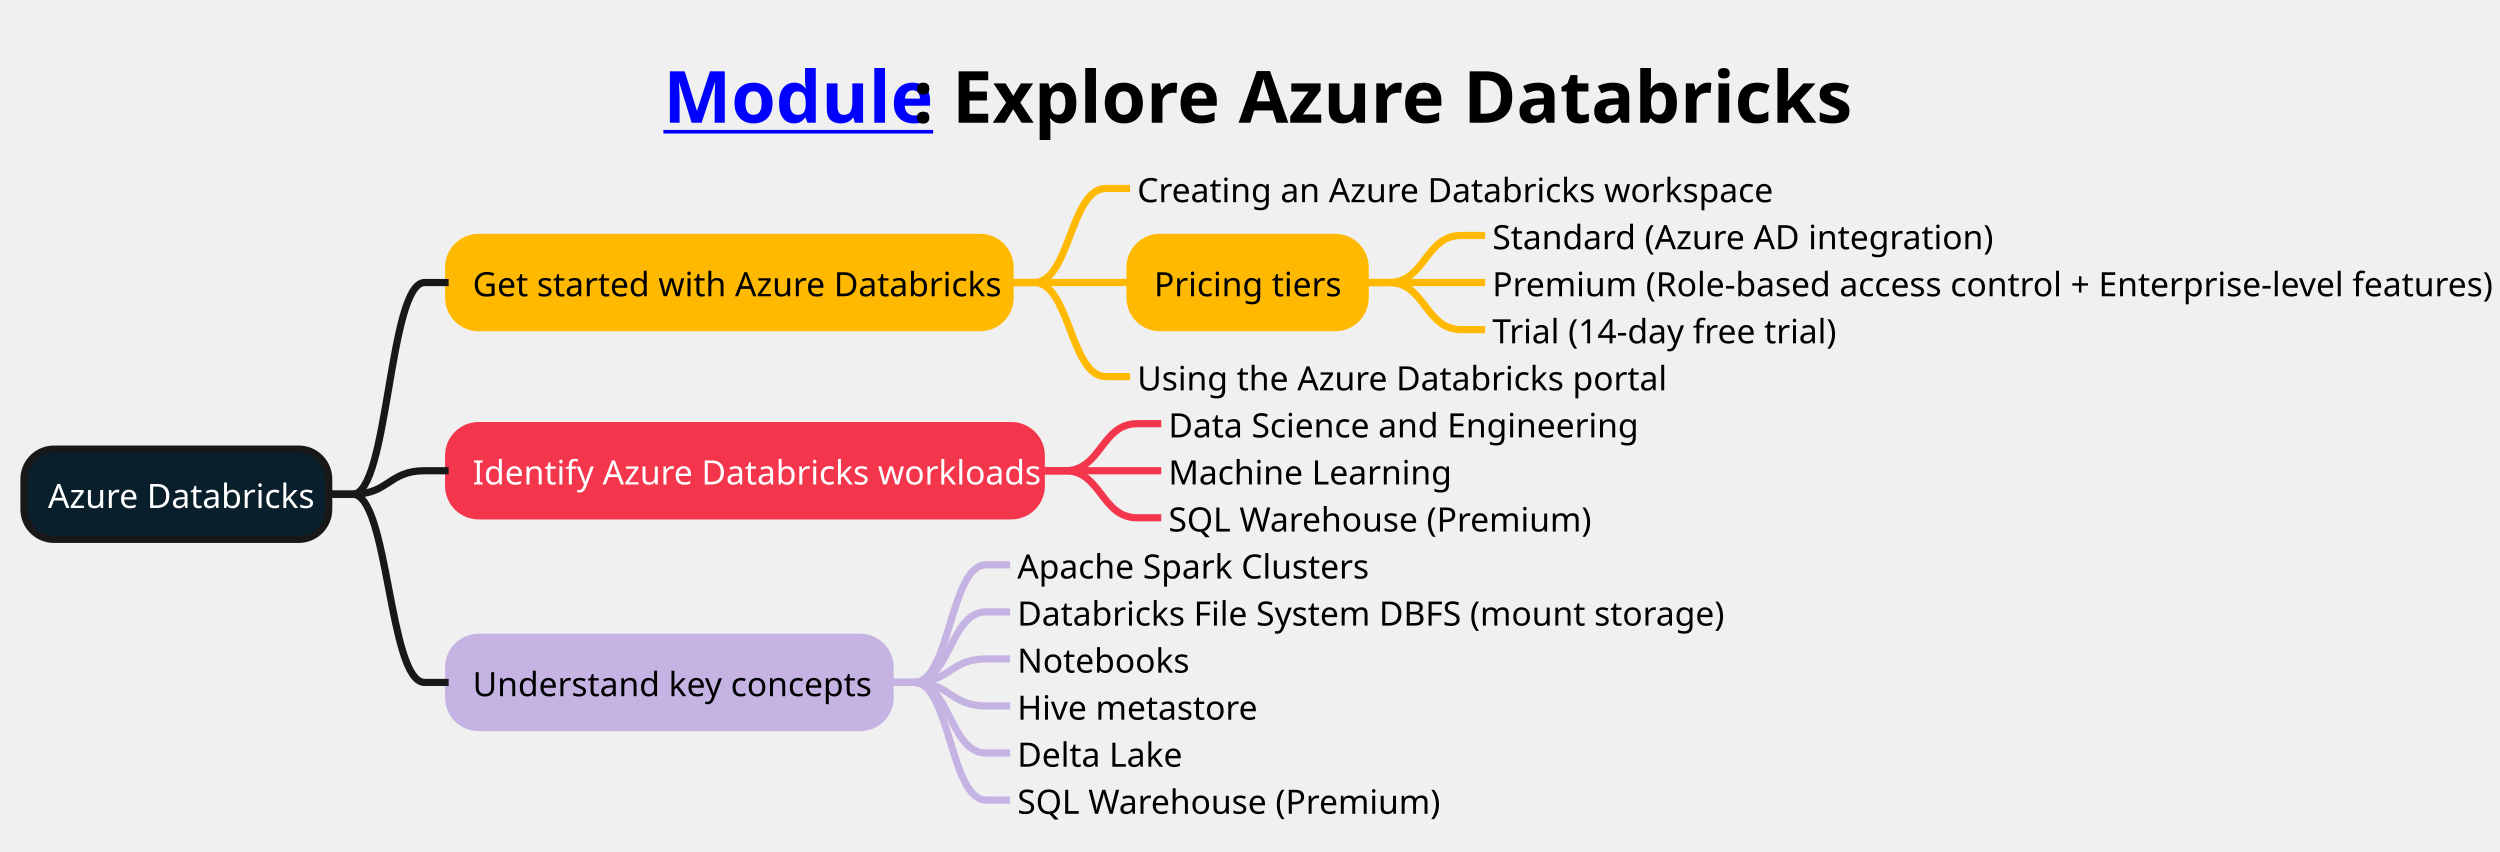
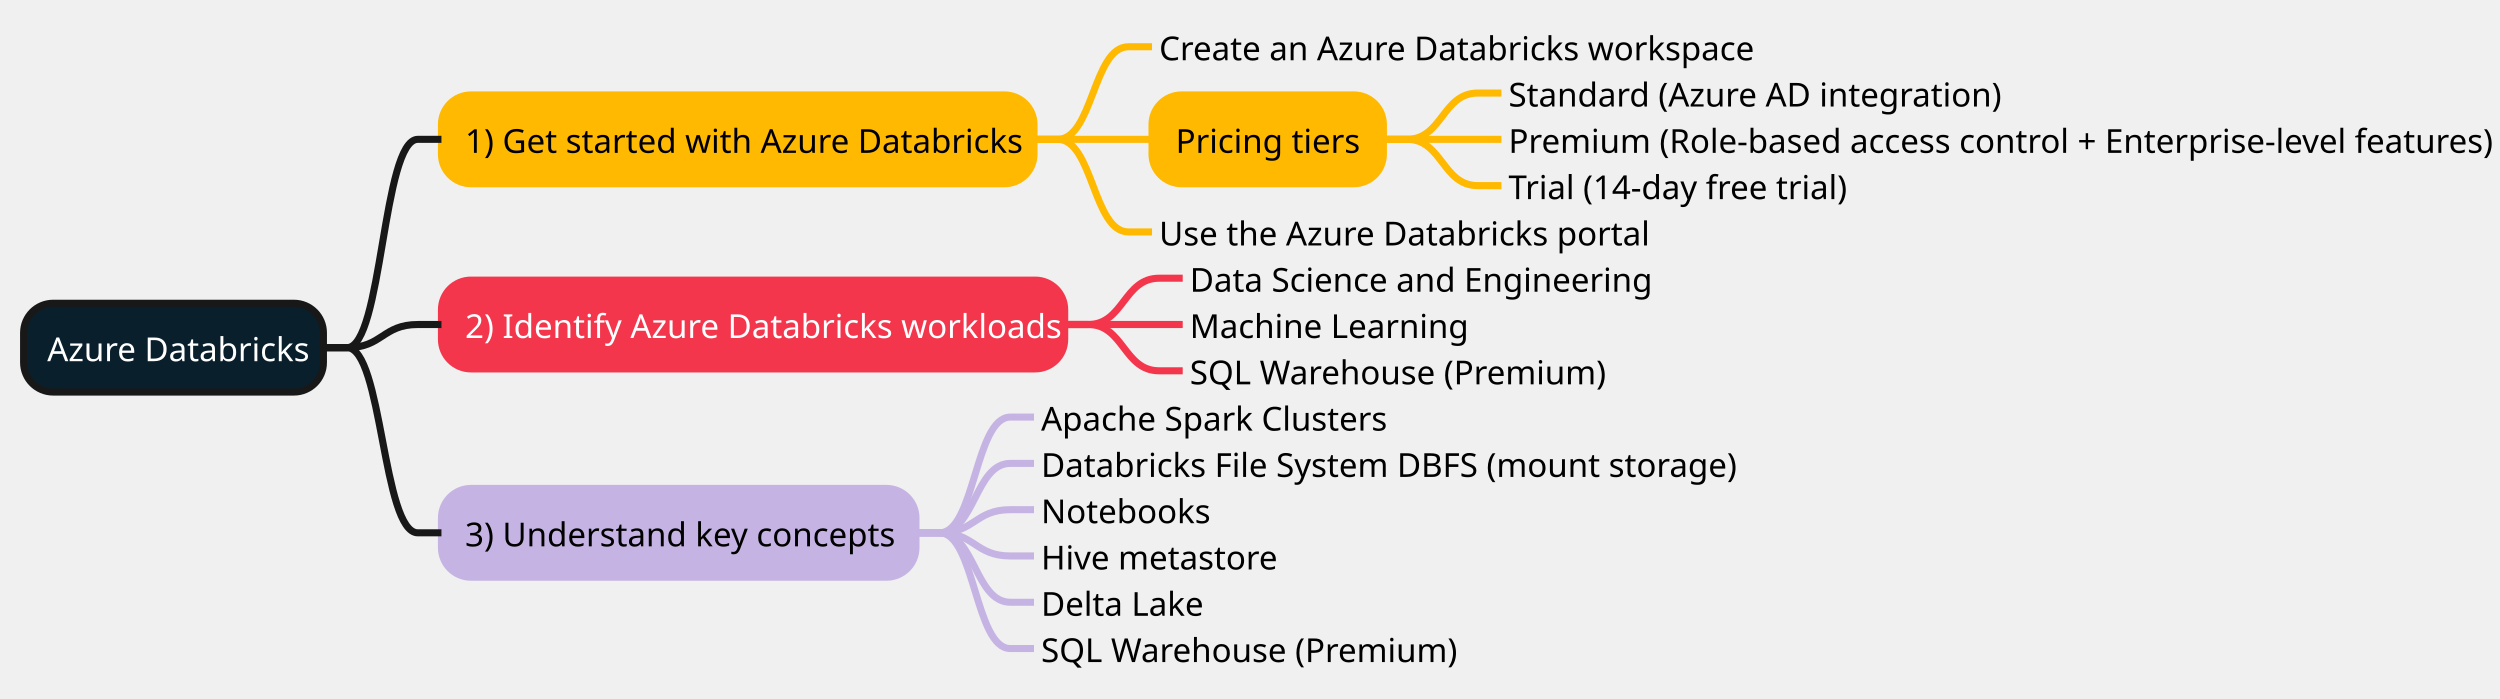
- <svg xmlns="http://www.w3.org/2000/svg" xmlns:xlink="http://www.w3.org/1999/xlink" contentStyleType="text/css" height="355px" preserveAspectRatio="none" style="width:1042px;height:355px;background:#FFFFFF;" version="1.1" viewBox="0 0 1042 355" width="1042px" zoomAndPan="magnify">
+ <svg xmlns="http://www.w3.org/2000/svg" contentStyleType="text/css" height="296px" preserveAspectRatio="none" style="width:1059px;height:296px;background:#FFFFFF;" version="1.1" viewBox="0 0 1059 296" width="1059px" zoomAndPan="magnify">
  <defs />
  <g>
-     <rect fill="none" height="47.734" id="_title" style="stroke:none;stroke-width:1.0;" width="496" x="271.5" y="15" />
-     <a href="https://learn.microsoft.com/training/modules/explore-azure-databricks/" target="_top" title="https://learn.microsoft.com/training/modules/explore-azure-databricks/" xlink:actuate="onRequest" xlink:href="https://learn.microsoft.com/training/modules/explore-azure-databricks/" xlink:show="new" xlink:title="https://learn.microsoft.com/training/modules/explore-azure-databricks/" xlink:type="simple">
-       <text fill="#0000FF" font-family="sans-serif" font-size="30" font-weight="bold" lengthAdjust="spacing" text-decoration="underline" textLength="104" x="276.5" y="51.143">Module</text>
-     </a>
-     <text fill="#000000" font-family="sans-serif" font-size="30" font-weight="bold" lengthAdjust="spacing" textLength="382" x="380.5" y="51.143">: Explore Azure Databricks</text>
-     <rect fill="#091F2C" height="37.609" rx="12.5" ry="12.5" style="stroke:#181818;stroke-width:3.0;" width="127" x="10" y="187.195" />
-     <text fill="#FFFFFF" font-family="sans-serif" font-size="14" lengthAdjust="spacing" textLength="107" x="20" y="211.728">Azure Databricks</text>
-     <rect fill="#FFB900" height="37.609" rx="12.5" ry="12.5" style="stroke:#FFB900;stroke-width:3.0;" width="234" x="187" y="98.953" />
-     <text fill="#000000" font-family="sans-serif" font-size="14" lengthAdjust="spacing" textLength="210" x="197" y="123.486">Get started with Azure Databricks</text>
-     <text fill="#000000" font-family="sans-serif" font-size="14" lengthAdjust="spacing" textLength="256" x="474" y="84.268">Creating an Azure Databricks workspace</text>
-     <path d="M421,117.758 L431,117.758 C446,117.758 446,78.539 461,78.539 L471,78.539 " fill="none" style="stroke:#FFB900;stroke-width:3.0;" />
-     <rect fill="#FFB900" height="37.609" rx="12.5" ry="12.5" style="stroke:#FFB900;stroke-width:3.0;" width="98" x="471" y="98.953" />
-     <text fill="#000000" font-family="sans-serif" font-size="14" lengthAdjust="spacing" textLength="74" x="481" y="123.486">Pricing tiers</text>
-     <text fill="#000000" font-family="sans-serif" font-size="14" lengthAdjust="spacing" textLength="202" x="622" y="103.877">Standard (Azure AD integration)</text>
-     <path d="M569,117.758 L579,117.758 C594,117.758 594,98.148 609,98.148 L619,98.148 " fill="none" style="stroke:#FFB900;stroke-width:3.0;" />
-     <text fill="#000000" font-family="sans-serif" font-size="14" lengthAdjust="spacing" textLength="408" x="622" y="123.486">Premium (Role-based access control + Enterprise-level features)</text>
-     <path d="M569,117.758 L579,117.758 C594,117.758 594,117.758 609,117.758 L619,117.758 " fill="none" style="stroke:#FFB900;stroke-width:3.0;" />
-     <text fill="#000000" font-family="sans-serif" font-size="14" lengthAdjust="spacing" textLength="142" x="622" y="143.096">Trial (14-day free trial)</text>
-     <path d="M569,117.758 L579,117.758 C594,117.758 594,137.367 609,137.367 L619,137.367 " fill="none" style="stroke:#FFB900;stroke-width:3.0;" />
-     <path d="M421,117.758 L431,117.758 C446,117.758 446,117.758 461,117.758 L471,117.758 " fill="none" style="stroke:#FFB900;stroke-width:3.0;" />
-     <text fill="#000000" font-family="sans-serif" font-size="14" lengthAdjust="spacing" textLength="210" x="474" y="162.705">Using the Azure Databricks portal</text>
-     <path d="M421,117.758 L431,117.758 C446,117.758 446,156.977 461,156.977 L471,156.977 " fill="none" style="stroke:#FFB900;stroke-width:3.0;" />
-     <path d="M137,206 L147,206 C162,206 162,117.758 177,117.758 L187,117.758 " fill="none" style="stroke:#181818;stroke-width:3.0;" />
-     <rect fill="#F4364C" height="37.609" rx="12.5" ry="12.5" style="stroke:#F4364C;stroke-width:3.0;" width="247" x="187" y="177.391" />
-     <text fill="#FFFFFF" font-family="sans-serif" font-size="14" lengthAdjust="spacing" textLength="223" x="197" y="201.924">Identify Azure Databricks workloads</text>
-     <text fill="#000000" font-family="sans-serif" font-size="14" lengthAdjust="spacing" textLength="192" x="487" y="182.315">Data Science and Engineering</text>
-     <path d="M434,196.195 L444,196.195 C459,196.195 459,176.586 474,176.586 L484,176.586 " fill="none" style="stroke:#F4364C;stroke-width:3.0;" />
-     <text fill="#000000" font-family="sans-serif" font-size="14" lengthAdjust="spacing" textLength="113" x="487" y="201.924">Machine Learning</text>
-     <path d="M434,196.195 L444,196.195 C459,196.195 459,196.195 474,196.195 L484,196.195 " fill="none" style="stroke:#F4364C;stroke-width:3.0;" />
-     <text fill="#000000" font-family="sans-serif" font-size="14" lengthAdjust="spacing" textLength="174" x="487" y="221.533">SQL Warehouse (Premium)</text>
-     <path d="M434,196.195 L444,196.195 C459,196.195 459,215.805 474,215.805 L484,215.805 " fill="none" style="stroke:#F4364C;stroke-width:3.0;" />
-     <path d="M137,206 L147,206 C162,206 162,196.195 177,196.195 L187,196.195 " fill="none" style="stroke:#181818;stroke-width:3.0;" />
-     <rect fill="#C5B4E3" height="37.609" rx="12.5" ry="12.5" style="stroke:#C5B4E3;stroke-width:3.0;" width="184" x="187" y="265.633" />
-     <text fill="#000000" font-family="sans-serif" font-size="14" lengthAdjust="spacing" textLength="160" x="197" y="290.166">Understand key concepts</text>
-     <text fill="#000000" font-family="sans-serif" font-size="14" lengthAdjust="spacing" textLength="145" x="424" y="241.143">Apache Spark Clusters</text>
-     <path d="M371,284.438 L381,284.438 C396,284.438 396,235.414 411,235.414 L421,235.414 " fill="none" style="stroke:#C5B4E3;stroke-width:3.0;" />
-     <text fill="#000000" font-family="sans-serif" font-size="14" lengthAdjust="spacing" textLength="290" x="424" y="260.752">Databricks File System DBFS (mount storage)</text>
-     <path d="M371,284.438 L381,284.438 C396,284.438 396,255.023 411,255.023 L421,255.023 " fill="none" style="stroke:#C5B4E3;stroke-width:3.0;" />
-     <text fill="#000000" font-family="sans-serif" font-size="14" lengthAdjust="spacing" textLength="67" x="424" y="280.361">Notebooks</text>
-     <path d="M371,284.438 L381,284.438 C396,284.438 396,274.633 411,274.633 L421,274.633 " fill="none" style="stroke:#C5B4E3;stroke-width:3.0;" />
-     <text fill="#000000" font-family="sans-serif" font-size="14" lengthAdjust="spacing" textLength="94" x="424" y="299.971">Hive metastore</text>
-     <path d="M371,284.438 L381,284.438 C396,284.438 396,294.242 411,294.242 L421,294.242 " fill="none" style="stroke:#C5B4E3;stroke-width:3.0;" />
-     <text fill="#000000" font-family="sans-serif" font-size="14" lengthAdjust="spacing" textLength="68" x="424" y="319.58">Delta Lake</text>
-     <path d="M371,284.438 L381,284.438 C396,284.438 396,313.852 411,313.852 L421,313.852 " fill="none" style="stroke:#C5B4E3;stroke-width:3.0;" />
-     <text fill="#000000" font-family="sans-serif" font-size="14" lengthAdjust="spacing" textLength="174" x="424" y="339.19">SQL Warehouse (Premium)</text>
-     <path d="M371,284.438 L381,284.438 C396,284.438 396,333.461 411,333.461 L421,333.461 " fill="none" style="stroke:#C5B4E3;stroke-width:3.0;" />
-     <path d="M137,206 L147,206 C162,206 162,284.438 177,284.438 L187,284.438 " fill="none" style="stroke:#181818;stroke-width:3.0;" />
+     <rect fill="#091F2C" height="37.609" rx="12.5" ry="12.5" style="stroke:#181818;stroke-width:3.0;" width="127" x="10" y="128.461" />
+     <text fill="#FFFFFF" font-family="sans-serif" font-size="14" lengthAdjust="spacing" textLength="107" x="20" y="152.994">Azure Databricks</text>
+     <rect fill="#FFB900" height="37.609" rx="12.5" ry="12.5" style="stroke:#FFB900;stroke-width:3.0;" width="251" x="187" y="40.219" />
+     <text fill="#000000" font-family="sans-serif" font-size="14" lengthAdjust="spacing" textLength="227" x="197" y="64.752">1) Get started with Azure Databricks</text>
+     <text fill="#000000" font-family="sans-serif" font-size="14" lengthAdjust="spacing" textLength="245" x="491" y="25.533">Create an Azure Databricks workspace</text>
+     <path d="M438,59.023 L448,59.023 C463,59.023 463,19.805 478,19.805 L488,19.805 " fill="none" style="stroke:#FFB900;stroke-width:3.0;" />
+     <rect fill="#FFB900" height="37.609" rx="12.5" ry="12.5" style="stroke:#FFB900;stroke-width:3.0;" width="98" x="488" y="40.219" />
+     <text fill="#000000" font-family="sans-serif" font-size="14" lengthAdjust="spacing" textLength="74" x="498" y="64.752">Pricing tiers</text>
+     <text fill="#000000" font-family="sans-serif" font-size="14" lengthAdjust="spacing" textLength="202" x="639" y="45.143">Standard (Azure AD integration)</text>
+     <path d="M586,59.023 L596,59.023 C611,59.023 611,39.414 626,39.414 L636,39.414 " fill="none" style="stroke:#FFB900;stroke-width:3.0;" />
+     <text fill="#000000" font-family="sans-serif" font-size="14" lengthAdjust="spacing" textLength="408" x="639" y="64.752">Premium (Role-based access control + Enterprise-level features)</text>
+     <path d="M586,59.023 L596,59.023 C611,59.023 611,59.023 626,59.023 L636,59.023 " fill="none" style="stroke:#FFB900;stroke-width:3.0;" />
+     <text fill="#000000" font-family="sans-serif" font-size="14" lengthAdjust="spacing" textLength="142" x="639" y="84.361">Trial (14-day free trial)</text>
+     <path d="M586,59.023 L596,59.023 C611,59.023 611,78.633 626,78.633 L636,78.633 " fill="none" style="stroke:#FFB900;stroke-width:3.0;" />
+     <path d="M438,59.023 L448,59.023 C463,59.023 463,59.023 478,59.023 L488,59.023 " fill="none" style="stroke:#FFB900;stroke-width:3.0;" />
+     <text fill="#000000" font-family="sans-serif" font-size="14" lengthAdjust="spacing" textLength="199" x="491" y="103.971">Use the Azure Databricks portal</text>
+     <path d="M438,59.023 L448,59.023 C463,59.023 463,98.242 478,98.242 L488,98.242 " fill="none" style="stroke:#FFB900;stroke-width:3.0;" />
+     <path d="M137,147.266 L147,147.266 C162,147.266 162,59.023 177,59.023 L187,59.023 " fill="none" style="stroke:#181818;stroke-width:3.0;" />
+     <rect fill="#F4364C" height="37.609" rx="12.5" ry="12.5" style="stroke:#F4364C;stroke-width:3.0;" width="264" x="187" y="118.656" />
+     <text fill="#FFFFFF" font-family="sans-serif" font-size="14" lengthAdjust="spacing" textLength="240" x="197" y="143.19">2) Identify Azure Databricks workloads</text>
+     <text fill="#000000" font-family="sans-serif" font-size="14" lengthAdjust="spacing" textLength="192" x="504" y="123.58">Data Science and Engineering</text>
+     <path d="M451,137.461 L461,137.461 C476,137.461 476,117.852 491,117.852 L501,117.852 " fill="none" style="stroke:#F4364C;stroke-width:3.0;" />
+     <text fill="#000000" font-family="sans-serif" font-size="14" lengthAdjust="spacing" textLength="113" x="504" y="143.19">Machine Learning</text>
+     <path d="M451,137.461 L461,137.461 C476,137.461 476,137.461 491,137.461 L501,137.461 " fill="none" style="stroke:#F4364C;stroke-width:3.0;" />
+     <text fill="#000000" font-family="sans-serif" font-size="14" lengthAdjust="spacing" textLength="174" x="504" y="162.799">SQL Warehouse (Premium)</text>
+     <path d="M451,137.461 L461,137.461 C476,137.461 476,157.07 491,157.07 L501,157.07 " fill="none" style="stroke:#F4364C;stroke-width:3.0;" />
+     <path d="M137,147.266 L147,147.266 C162,147.266 162,137.461 177,137.461 L187,137.461 " fill="none" style="stroke:#181818;stroke-width:3.0;" />
+     <rect fill="#C5B4E3" height="37.609" rx="12.5" ry="12.5" style="stroke:#C5B4E3;stroke-width:3.0;" width="201" x="187" y="206.898" />
+     <text fill="#000000" font-family="sans-serif" font-size="14" lengthAdjust="spacing" textLength="177" x="197" y="231.432">3) Understand key concepts</text>
+     <text fill="#000000" font-family="sans-serif" font-size="14" lengthAdjust="spacing" textLength="145" x="441" y="182.408">Apache Spark Clusters</text>
+     <path d="M388,225.703 L398,225.703 C413,225.703 413,176.68 428,176.68 L438,176.68 " fill="none" style="stroke:#C5B4E3;stroke-width:3.0;" />
+     <text fill="#000000" font-family="sans-serif" font-size="14" lengthAdjust="spacing" textLength="290" x="441" y="202.018">Databricks File System DBFS (mount storage)</text>
+     <path d="M388,225.703 L398,225.703 C413,225.703 413,196.289 428,196.289 L438,196.289 " fill="none" style="stroke:#C5B4E3;stroke-width:3.0;" />
+     <text fill="#000000" font-family="sans-serif" font-size="14" lengthAdjust="spacing" textLength="67" x="441" y="221.627">Notebooks</text>
+     <path d="M388,225.703 L398,225.703 C413,225.703 413,215.898 428,215.898 L438,215.898 " fill="none" style="stroke:#C5B4E3;stroke-width:3.0;" />
+     <text fill="#000000" font-family="sans-serif" font-size="14" lengthAdjust="spacing" textLength="94" x="441" y="241.236">Hive metastore</text>
+     <path d="M388,225.703 L398,225.703 C413,225.703 413,235.508 428,235.508 L438,235.508 " fill="none" style="stroke:#C5B4E3;stroke-width:3.0;" />
+     <text fill="#000000" font-family="sans-serif" font-size="14" lengthAdjust="spacing" textLength="68" x="441" y="260.846">Delta Lake</text>
+     <path d="M388,225.703 L398,225.703 C413,225.703 413,255.117 428,255.117 L438,255.117 " fill="none" style="stroke:#C5B4E3;stroke-width:3.0;" />
+     <text fill="#000000" font-family="sans-serif" font-size="14" lengthAdjust="spacing" textLength="174" x="441" y="280.455">SQL Warehouse (Premium)</text>
+     <path d="M388,225.703 L398,225.703 C413,225.703 413,274.727 428,274.727 L438,274.727 " fill="none" style="stroke:#C5B4E3;stroke-width:3.0;" />
+     <path d="M137,147.266 L147,147.266 C162,147.266 162,225.703 177,225.703 L187,225.703 " fill="none" style="stroke:#181818;stroke-width:3.0;" />
  </g>
</svg>
